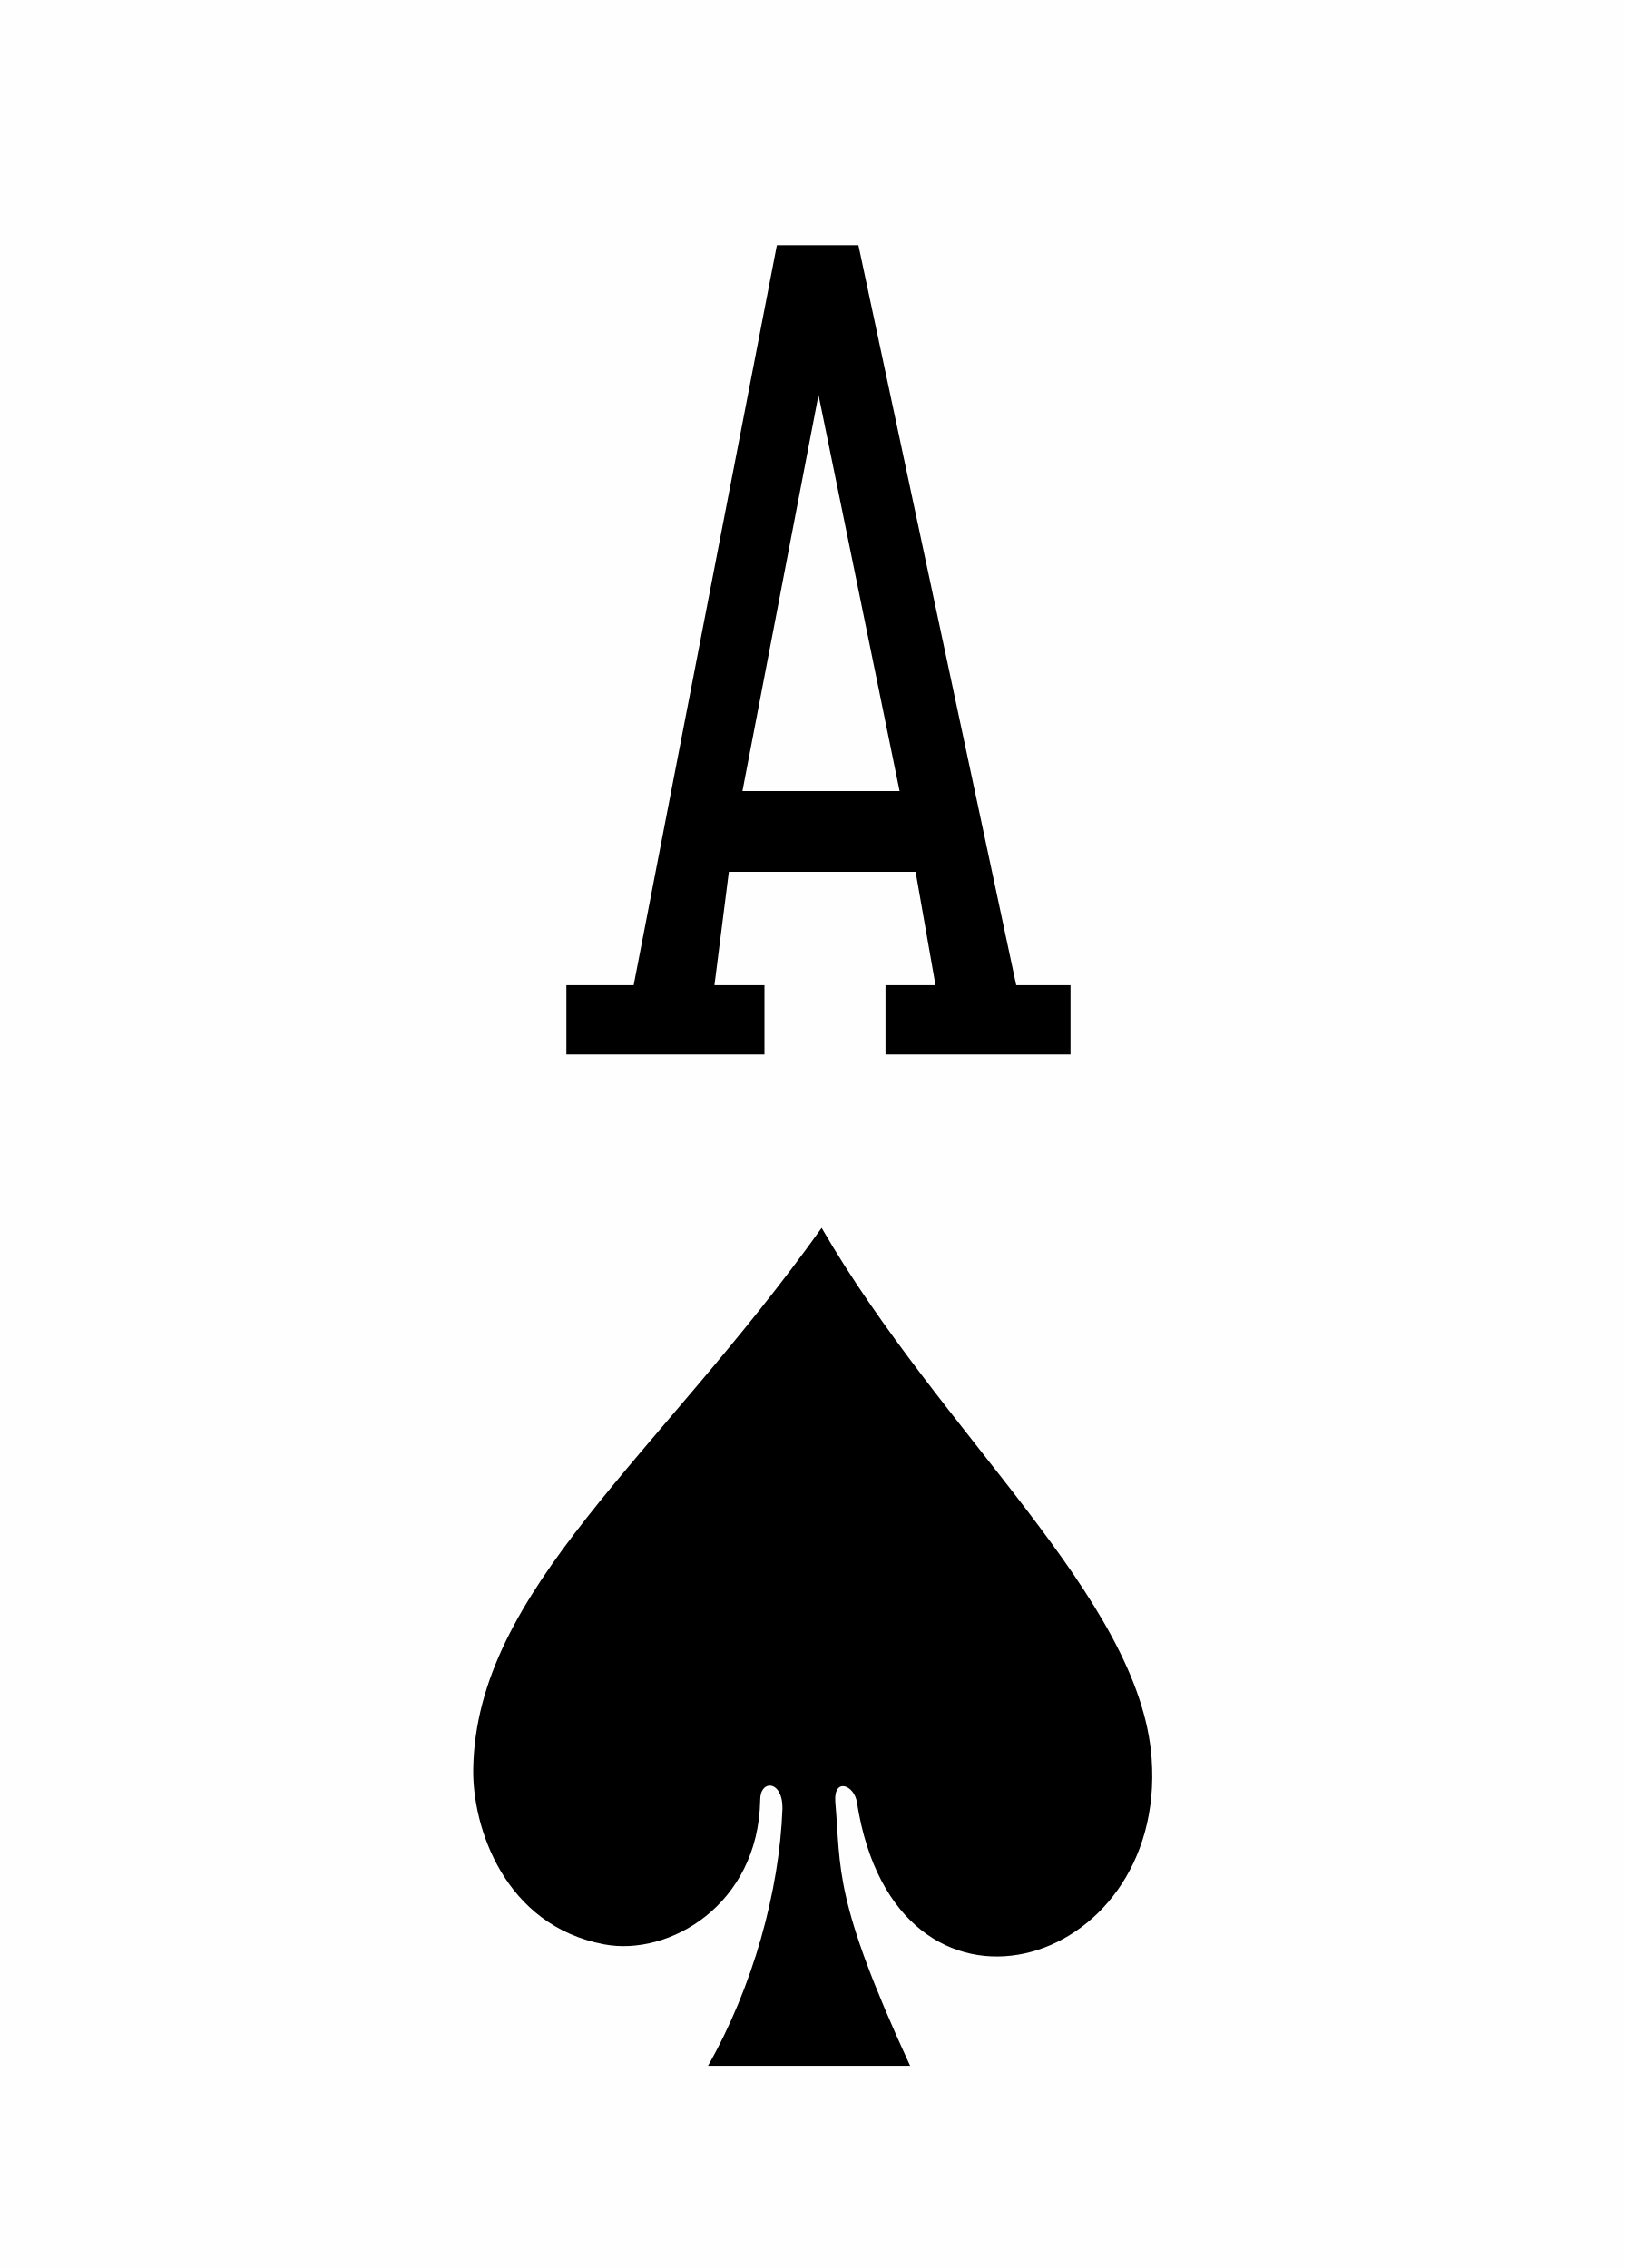
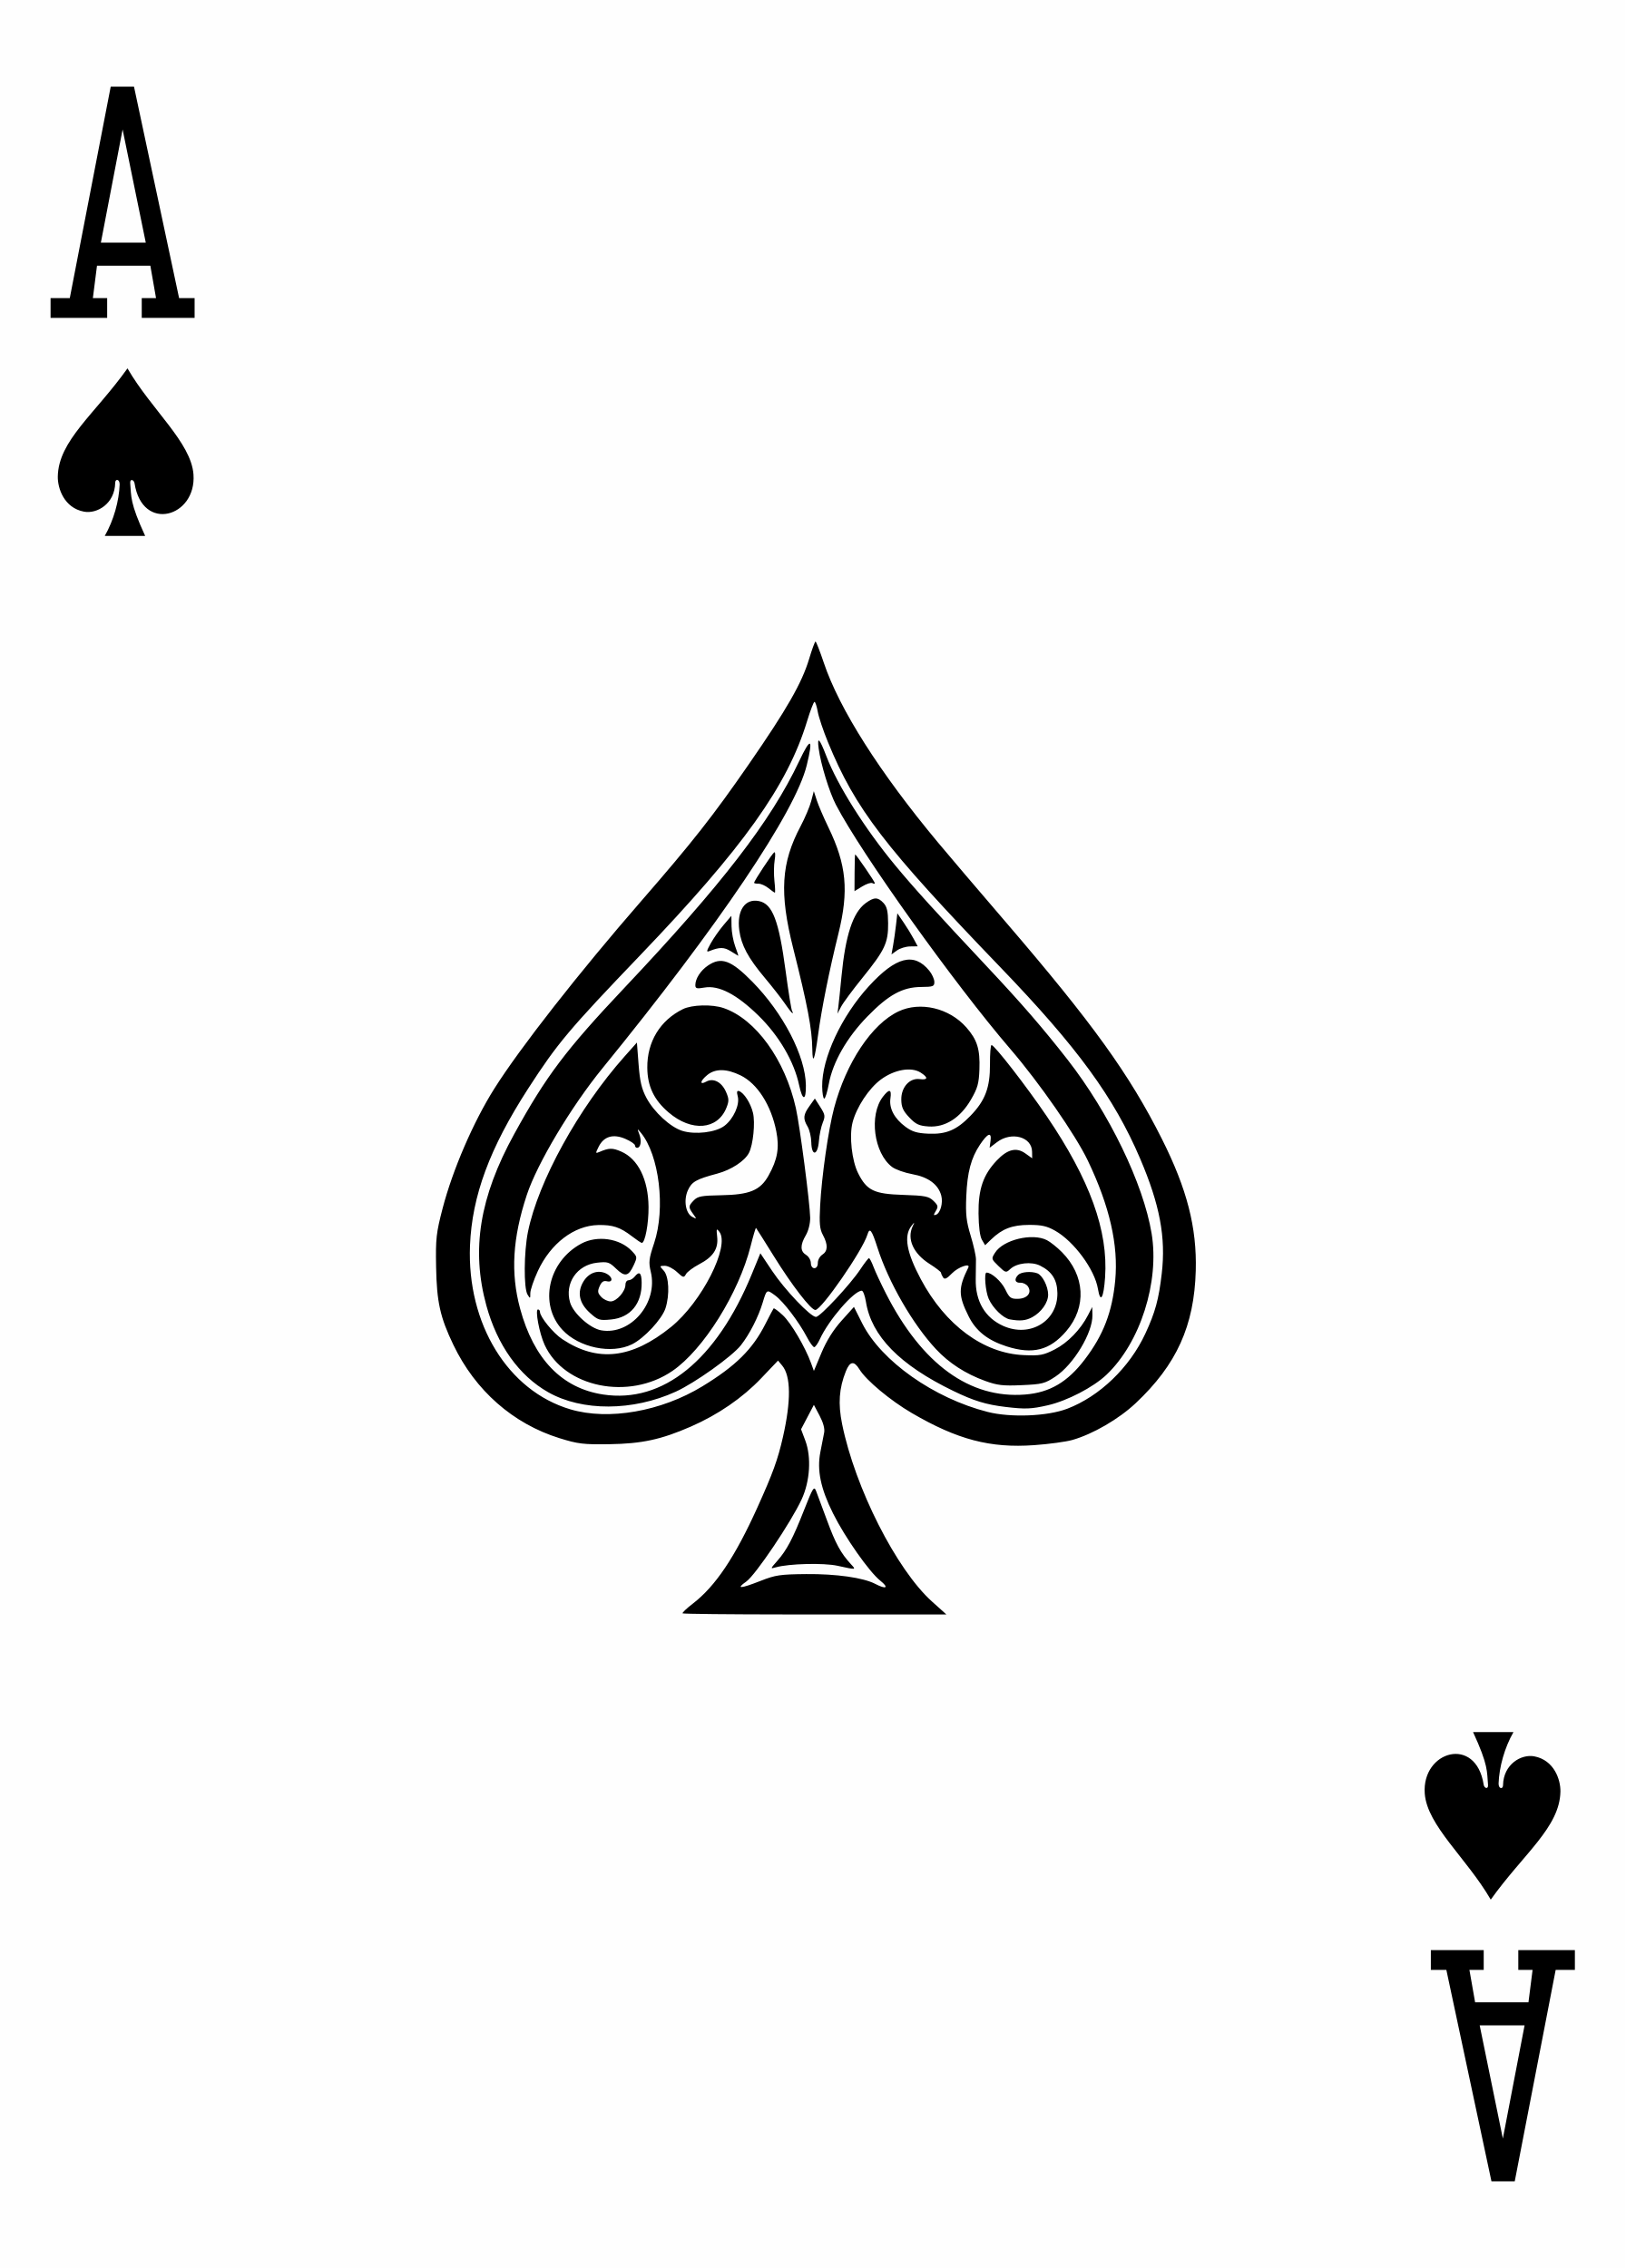
<svg xmlns="http://www.w3.org/2000/svg" xmlns:xlink="http://www.w3.org/1999/xlink" version="1.2" baseProfile="tiny" viewBox="0 0 225 314" width="225px" height="314px">
  <defs>
-     <style>
-             .maxi-card { display: none; }
-             @media (min-width: 75px) {
-                 .maxi-card { display: block; }
-                 .mini-card { display: none; }
-             }
-         </style>
    <path id="suit" d="M26.406,40.187c0.015-1.979-1.561-2.017-1.542-0.573c-0.133,7.257-6.311,10.83-10.799,9.982             c-6.92-1.307-9.129-8.129-9.062-12.148C5.205,25.046,17.775,15.9,29.116,0c8.311,14.351,22.028,25.623,22.839,36.717             c1.08,14.749-17.711,20.25-20.394,3.06c-0.173-1.214-1.613-1.759-1.501-0.063c0.408,4.711-0.171,6.674,5.179,18.287H21.252             C24.351,52.574,26.195,45.911,26.406,40.187L26.406,40.187z" />
    <path id="numeral" d="M0,32.008V29.27h2.661L8.325,0h3.224l6.242,29.27h2.147v2.738h-7.317V29.27h1.977l-0.787-4.484             H6.426l-0.57,4.484h1.978v2.738H0z M13.178,21.592L9.971,5.922l-3.008,15.67H13.178z" />
  </defs>
  <rect width="100%" height="100%" fill="#fefefe" />
-   <g class="mini-card">
-     <use xlink:href="#numeral" transform="matrix(3.5,0,0,3.5,78.4,33.95)" />
-     <use xlink:href="#suit" transform="matrix(2,0,0,2,55.5,170)" />
-   </g>
  <g class="maxi-card">
    <use xlink:href="#numeral" transform="matrix(1,0,0,1,7,12)" />
    <use xlink:href="#suit" transform="matrix(0.4,0,0,0.4,6,51)" />
    <use xlink:href="#numeral" transform="matrix(-1,0,0,-1,218,302)" />
    <use xlink:href="#suit" transform="matrix(-0.4,0,0,-0.4,218,263)" />
    <path d="M108.862,223.515c-7.825-0.004-14.295-0.072-14.376-0.15c-0.08-0.078,0.557-0.684,1.416-1.346             c3.131-2.41,5.828-6.428,8.939-13.312c2.139-4.732,2.828-6.631,3.538-9.762c1.137-5.008,1.101-8.438-0.106-9.883l-0.578-0.691             l-2.33,2.447c-2.59,2.721-5.961,5.039-9.722,6.684c-4.12,1.801-6.785,2.377-11.31,2.445c-3.568,0.053-4.336-0.039-6.887-0.834             c-6.438-2.004-11.655-6.594-14.693-12.93c-1.831-3.814-2.299-5.93-2.387-10.785c-0.072-3.93,0.014-4.693,0.906-8.117             c1.396-5.348,4.254-11.962,7.164-16.579c3.538-5.612,11.693-16.027,20.314-25.941c7.092-8.157,9.949-11.791,14.897-18.945             c5.265-7.611,7.354-11.261,8.351-14.582c0.399-1.328,0.798-2.415,0.887-2.415c0.088,0,0.604,1.319,1.146,2.932             c2.154,6.414,7.732,15.195,15.82,24.905c1.439,1.729,5.631,6.653,9.316,10.942c12.064,14.047,17.158,21.119,21.658,30.072             c3.484,6.932,4.859,12.275,4.695,18.248c-0.209,7.635-2.654,13.027-8.322,18.355c-2.334,2.195-5.914,4.275-8.76,5.088             c-0.881,0.25-3.262,0.574-5.293,0.717c-6.084,0.432-10.617-0.762-16.936-4.449c-2.963-1.73-6.312-4.525-7.238-6.039             c-0.748-1.225-1.32-1.146-1.883,0.256c-0.943,2.357-1.096,4.482-0.52,7.314c1.791,8.834,7.521,20.148,12.441,24.568l1.988,1.787             l-3.955,0.004C124.87,223.521,116.687,223.519,108.862,223.515L108.862,223.515z M121.853,218.843             c-1.543-1.232-4.885-5.992-6.539-9.312c-1.721-3.453-2.246-5.988-1.76-8.484c0.199-1.025,0.438-2.24,0.527-2.703             c0.105-0.537-0.121-1.379-0.629-2.342l-0.793-1.504l-0.887,1.691l-0.889,1.689l0.587,1.559c0.864,2.297,0.657,5.633-0.505,8.146             c-1.471,3.176-6.396,10.49-7.666,11.381c-1.485,1.041-0.825,1.008,2.006-0.104c2.039-0.801,2.69-0.898,6.291-0.932             c4.139-0.039,7.912,0.498,9.561,1.359C122.689,220.089,123.089,219.831,121.853,218.843z M115.919,216.777             c-1.912-0.418-6.729-0.297-8.514,0.213c-0.791,0.227-0.789,0.217,0.176-0.875c1.326-1.502,2.166-3.092,3.736-7.09             c1.209-3.074,1.365-3.318,1.649-2.596c0.173,0.439,0.86,2.283,1.526,4.1c1.168,3.178,1.893,4.506,3.299,6.033             C118.529,217.361,118.572,217.357,115.919,216.777z M147.726,195.038c4.477-1.707,8.627-5.699,10.811-10.393             c1.373-2.953,1.859-4.736,2.275-8.32c0.584-5.023-0.264-9.531-2.996-15.928c-3.611-8.456-8.686-15.408-19.291-26.43             c-16.123-16.756-20.119-21.97-23.912-31.208c-0.65-1.582-1.289-3.488-1.42-4.237c-0.132-0.749-0.335-1.357-0.452-1.351             c-0.116,0.007-0.581,1.223-1.033,2.704c-2.714,8.906-8.835,17.488-23.072,32.356c-9.925,10.364-11.469,12.202-15.538,18.498             c-5.314,8.223-7.764,14.84-8.039,21.719c-0.433,10.846,5.25,20.117,13.9,22.674c5.289,1.564,12.551,0.295,18.271-3.191             c4.596-2.803,6.936-5.115,8.705-8.604c0.568-1.119,1.086-2.1,1.149-2.178s0.64,0.348,1.281,0.945             c1.122,1.045,3.089,4.385,3.904,6.629l0.392,1.08l1.055-2.521c0.701-1.674,1.633-3.162,2.773-4.432l1.717-1.912l1.148,2.285             c2.619,5.215,9.928,10.371,17.373,12.258C139.909,196.288,144.986,196.083,147.726,195.038L147.726,195.038z M139.212,194.79             c-2.709-0.322-4.41-0.842-7.238-2.211c-7.434-3.6-11.354-7.602-12.113-12.365c-0.135-0.838-0.395-1.521-0.578-1.518             c-1.092,0.016-4.594,4.072-5.801,6.717c-0.273,0.6-0.623,1.092-0.776,1.094c-0.153,0.004-0.599-0.605-0.989-1.352             c-1.134-2.158-3.246-4.932-4.412-5.795c-1.178-0.869-1.174-0.873-1.732,0.986c-0.598,1.988-1.823,4.387-3.018,5.902             c-1.218,1.549-6.374,5.223-9.021,6.43c-5.946,2.709-12.95,2.738-17.656,0.07c-4.032-2.285-7.05-6.518-8.552-11.992             c-2.123-7.74-0.941-15.025,3.85-23.745c4.412-8.031,7.137-11.647,15.262-20.253c13.469-14.267,20.244-23.053,24.166-31.34             c1.63-3.444,1.992-3.268,1.07,0.521c-1.574,6.473-12.142,22.15-28.279,41.958c-4.35,5.338-9.035,13.186-10.473,17.539             c-1.973,5.98-2.259,10.797-0.932,15.721c1.889,7.002,5.789,11.043,11.495,11.91c8.277,1.258,15.681-4.74,20.583-16.672l1.184-2.883             l1.623,2.432c1.76,2.637,5.339,6.393,6.08,6.381c0.568-0.008,4.758-4.508,6.137-6.592c0.557-0.842,1.094-1.537,1.189-1.543             c0.098-0.006,0.379,0.527,0.625,1.188c0.246,0.658,1.025,2.328,1.73,3.711c4.994,9.793,11.615,14.596,19.273,13.98             c3.406-0.273,5.869-1.723,8.248-4.852c2.58-3.391,3.799-6.562,4.215-10.955c0.459-4.879-0.77-10.26-3.793-16.581             c-1.693-3.543-6.703-10.765-10.682-15.396c-7.777-9.053-20.65-27.077-24.186-33.866c-0.918-1.76-2.1-5.62-2.39-7.797             c-0.233-1.759,0.124-1.4,1.067,1.068c1.535,4.022,5.326,10.037,9.523,15.108c2.631,3.179,5.535,6.381,12.822,14.144             c4.695,5.002,7.67,8.441,11.039,12.761c5.762,7.391,10.498,17.184,11.637,24.066c1.111,6.717-1.572,15.123-6.248,19.564             c-1.824,1.732-5.447,3.615-8.133,4.227C142.745,195.081,141.941,195.115,139.212,194.79z M136.372,191.187             c-2.729-0.992-5.002-2.463-6.812-4.402c-3.217-3.449-6.564-9.254-8.094-14.033c-0.801-2.504-1.082-2.867-1.4-1.812             c-0.652,2.17-6.35,10.412-7.202,10.424c-0.604,0.008-3.241-3.41-5.753-7.457c-1.302-2.096-2.408-3.852-2.459-3.9             c-0.052-0.051-0.388,1.076-0.747,2.504c-1.642,6.523-6.544,14.355-10.819,17.287c-6.033,4.135-14.975,2.312-17.7-3.609             c-0.726-1.578-1.347-4.887-0.917-4.895c0.146-0.002,0.27,0.145,0.271,0.324c0.011,0.715,1.842,2.959,3.09,3.785             c4.893,3.248,9.613,2.719,15.056-1.686c4.255-3.443,8.195-11.211,6.687-13.182c-0.391-0.512-0.425-0.432-0.301,0.691             c0.185,1.67-0.543,2.783-2.486,3.805c-0.84,0.441-1.666,1.059-1.836,1.373c-0.283,0.523-0.385,0.5-1.244-0.299             c-0.516-0.479-1.277-0.865-1.691-0.859c-0.744,0.012-0.746,0.023-0.146,0.666c0.729,0.783,0.853,3.336,0.253,5.205             c-0.483,1.506-2.943,4.158-4.633,4.994c-2.834,1.404-7.34,0.473-9.633-1.992c-3.287-3.529-1.997-9.455,2.597-11.936             c2.206-1.191,5.337-0.742,6.995,1.004c0.777,0.818,0.783,0.859,0.271,1.975c-0.716,1.561-1.221,1.662-2.434,0.484             c-0.951-0.922-1.17-0.99-2.641-0.826c-2.785,0.309-4.508,2.846-3.734,5.496c0.444,1.52,2.77,3.6,4.322,3.867             c4.076,0.701,7.885-3.797,6.854-8.094c-0.32-1.34-0.268-1.801,0.463-3.986c1.6-4.793,0.704-12.203-1.847-15.287             c-0.505-0.609-0.513-0.6-0.198,0.242c0.34,0.91,0.18,1.848-0.316,1.855c-0.158,0.003-0.29-0.147-0.293-0.333             c-0.002-0.186-0.607-0.596-1.342-0.912c-1.678-0.721-2.969-0.34-3.68,1.085c-0.464,0.932-0.459,0.97,0.102,0.73             c1.33-0.568,1.8-0.578,3.006-0.055c2.34,1.013,3.75,3.859,3.791,7.656c0.025,2.295-0.477,4.988-0.931,4.994             c-0.094,0.002-0.719-0.418-1.39-0.934c-1.615-1.24-2.633-1.578-4.635-1.541c-3.344,0.064-6.596,2.543-8.369,6.377             c-0.573,1.24-1.041,2.621-1.041,3.068c0.003,0.773-0.016,0.781-0.387,0.176c-0.537-0.879-0.501-5.9,0.062-8.678             c1.418-6.986,6.993-17.113,13.367-24.278l1.715-1.929l0.232,3.024c0.182,2.371,0.416,3.372,1.084,4.632             c1.041,1.959,3.31,4.051,4.953,4.566c1.797,0.563,4.641,0.225,5.848-0.695c1.256-0.957,2.146-2.936,1.84-4.084             c-0.162-0.604-0.111-0.815,0.17-0.727c0.682,0.217,1.616,1.668,1.939,3.014c0.33,1.372,0.023,4.422-0.558,5.547             s-2.452,2.35-4.376,2.865c-2.935,0.785-3.535,1.123-4.07,2.299c-0.627,1.373-0.323,3.219,0.608,3.699             c0.627,0.324,0.632,0.309,0.117-0.402c-0.683-0.945-0.676-1.102,0.091-1.893c0.545-0.561,1.066-0.658,3.766-0.705             c3.959-0.068,5.432-0.676,6.57-2.713c1.248-2.229,1.531-3.841,1.08-6.136c-0.713-3.62-2.622-6.612-4.943-7.745             c-1.932-0.943-3.484-0.963-4.6-0.06c-1.01,0.819-1.113,1.456-0.149,0.921c0.979-0.543,2.14,0.063,2.733,1.428             c0.419,0.963,0.426,1.268,0.055,2.195c-1.229,3.068-4.824,3.359-8,0.647c-2.029-1.733-2.929-3.621-2.952-6.194             c-0.032-3.587,1.769-6.554,4.923-8.108c1.256-0.619,4.043-0.694,5.635-0.151c4.443,1.515,8.515,7.152,10.008,13.855             c0.553,2.482,1.951,13.203,1.979,15.174c0.012,0.801-0.24,1.811-0.606,2.432c-0.794,1.348-0.781,2.219,0.042,2.717             c0.355,0.215,0.652,0.719,0.658,1.117c0.007,0.432,0.207,0.723,0.494,0.719c0.285-0.004,0.477-0.301,0.471-0.732             c-0.006-0.4,0.275-0.91,0.625-1.137c0.773-0.5,0.799-1.387,0.076-2.732c-0.439-0.822-0.511-1.574-0.379-4.076             c0.209-4.004,1.137-10.504,1.926-13.481c1.67-6.302,5.23-11.649,8.918-13.391c3.006-1.418,7.021-0.473,9.389,2.21             c1.504,1.707,1.914,3.015,1.814,5.807c-0.07,1.965-0.252,2.612-1.178,4.203c-1.475,2.539-3.578,3.869-5.867,3.709             c-1.326-0.094-1.766-0.3-2.67-1.257c-0.852-0.903-1.086-1.421-1.1-2.45c-0.027-1.72,1.148-3.033,2.547-2.85             c1.16,0.153,1.211-0.219,0.123-0.909c-1.297-0.822-3.629-0.412-5.496,0.966c-1.66,1.226-3.381,3.84-3.922,5.957             c-0.475,1.865-0.098,5.285,0.775,7.021c1.201,2.391,2.199,2.869,6.24,2.996c3.033,0.098,3.537,0.197,4.186,0.826             c0.645,0.625,0.686,0.801,0.326,1.396c-0.34,0.562-0.338,0.654,0.014,0.531c0.617-0.215,1.012-1.643,0.738-2.666             c-0.41-1.531-1.791-2.557-3.98-2.951c-1.092-0.197-2.367-0.652-2.836-1.01c-2.516-1.918-3.201-7.166-1.268-9.701             c0.881-1.154,1.24-1.082,1.049,0.215c-0.203,1.381,0.545,2.791,2.08,3.926c0.922,0.682,1.605,0.89,3.148,0.959             c2.484,0.113,3.934-0.498,5.838-2.46c2.051-2.112,2.734-3.918,2.715-7.159c-0.01-1.456,0.086-2.65,0.213-2.654             c0.398-0.008,4.82,5.691,7.639,9.848c5.979,8.811,8.529,15.859,8.08,22.324c-0.203,2.91-0.65,3.631-0.988,1.59             c-0.441-2.676-3.311-6.574-5.926-8.055c-1.133-0.643-1.877-0.809-3.6-0.805c-2.338,0.004-3.721,0.531-5.246,2.002l-0.844,0.811             l-0.441-0.748c-0.281-0.479-0.453-1.795-0.473-3.643c-0.035-3.369,0.646-5.354,2.518-7.334c1.484-1.569,2.723-1.875,3.971-0.98             l0.939,0.672l-0.016-0.924c-0.029-2.062-2.871-2.824-4.865-1.305l-1.012,0.771l0.129-0.973c0.166-1.264-0.389-1.061-1.457,0.533             c-1.24,1.854-1.768,3.834-1.902,7.154c-0.104,2.527,0.002,3.471,0.607,5.455c0.402,1.32,0.734,2.797,0.734,3.283             c0.002,0.486-0.014,1.715-0.033,2.732c-0.061,3.064,1.295,5.365,3.82,6.486c3.719,1.648,7.543-0.682,7.484-4.561             c-0.025-1.82-0.754-2.975-2.387-3.787c-1.207-0.604-3.23-0.379-4.127,0.457c-0.602,0.561-0.656,0.547-1.641-0.406             c-1.002-0.975-1.01-1.002-0.471-1.85c1.133-1.789,5.145-2.76,7.166-1.736c0.482,0.244,1.418,0.988,2.08,1.656             c3.209,3.23,3.457,7.607,0.619,10.93c-2.285,2.676-4.652,3.281-8.277,2.121c-2.611-0.838-4.234-2.123-5.254-4.168             c-1.436-2.881-1.443-3.914-0.043-6.734c0.342-0.691-1.402-0.084-2.24,0.779c-0.742,0.766-1.037,0.902-1.248,0.58             c-0.15-0.23-0.277-0.521-0.283-0.648c-0.004-0.125-0.723-0.68-1.596-1.232c-2.232-1.416-3.148-3.436-2.344-5.17             c0.318-0.682,0.312-0.686-0.162-0.076c-1.078,1.389-0.678,3.648,1.305,7.371c3.393,6.371,8.678,10.271,14.246,10.51             c2.254,0.098,2.711,0.014,4.277-0.781c1.801-0.914,3.588-2.754,4.617-4.75l0.584-1.133l0.027,1.123             c0.061,2.418-2.598,6.84-5.113,8.508c-1.471,0.975-1.832,1.066-4.666,1.191C138.847,191.89,138.054,191.798,136.372,191.187             L136.372,191.187z M139.781,182.665c-0.922-0.164-2.359-1.568-2.926-2.855c-0.449-1.021-0.664-3.615-0.299-3.621             c0.693-0.01,2.061,1.213,2.6,2.328c0.564,1.166,0.764,1.318,1.727,1.303c1.311-0.02,1.99-0.84,1.412-1.707             c-0.203-0.307-0.676-0.541-1.051-0.521c-0.75,0.039-0.898-0.477-0.311-1.082c0.408-0.42,1.797-0.539,2.648-0.225             c0.707,0.258,1.488,1.781,1.506,2.932c0.016,1.107-0.941,2.469-2.215,3.152C141.982,182.845,141.2,182.921,139.781,182.665             L139.781,182.665z M81.677,181.784c-1.507-1.35-1.824-2.855-0.919-4.354c0.723-1.193,1.942-1.646,3.085-1.146             c0.959,0.42,1.094,1.334,0.162,1.105c-0.461-0.113-0.736,0.076-1.004,0.686c-0.311,0.711-0.275,0.943,0.223,1.479             c0.326,0.35,0.922,0.631,1.322,0.625c0.823-0.014,2.042-1.41,2.029-2.324c-0.006-0.33,0.189-0.602,0.434-0.605             c0.242-0.004,0.619-0.227,0.835-0.494c0.653-0.812,0.956-0.564,0.976,0.799c0.044,2.932-1.549,4.863-4.225,5.125             C82.984,182.837,82.781,182.775,81.677,181.784L81.677,181.784z M112.301,158.152c-0.017-0.751-0.243-1.724-0.503-2.162             c-0.662-1.119-0.617-1.645,0.244-2.848l0.752-1.053l0.75,1.173c0.674,1.056,0.709,1.272,0.34,2.179             c-0.225,0.553-0.463,1.693-0.529,2.535C113.196,160.001,112.347,160.144,112.301,158.152L112.301,158.152z M110.614,150.224             c-0.694-3.271-2.796-6.859-5.647-9.639c-3.009-2.935-5.472-4.208-7.463-3.858c-1.062,0.186-1.254,0.133-1.252-0.347             c0.005-0.893,0.723-2.007,1.738-2.698c1.842-1.254,3.201-0.761,6.139,2.224c4.287,4.357,7.363,10.301,7.424,14.342             C111.585,152.456,111.085,152.443,110.614,150.224L110.614,150.224z M113.808,150.415c-0.051-3.896,2.668-9.733,6.467-13.881             c3.742-4.089,6.26-4.729,8.367-2.13c0.377,0.464,0.689,1.154,0.693,1.534c0.01,0.628-0.156,0.692-1.836,0.707             c-2.582,0.023-4.512,1.084-7.441,4.094c-2.832,2.908-4.779,6.311-5.33,9.316c-0.205,1.122-0.492,2.042-0.637,2.044             C113.948,152.103,113.82,151.344,113.808,150.415L113.808,150.415z M112.442,145.249c-0.042-2.815-0.654-6.043-2.649-13.976             c-1.926-7.651-1.673-11.795,1.03-16.891c0.601-1.131,1.257-2.684,1.46-3.451l0.369-1.394l0.416,1.279             c0.229,0.703,0.945,2.374,1.594,3.712c2.521,5.211,2.859,8.796,1.393,14.732c-1.279,5.178-2.322,10.367-2.816,14.025             C112.765,146.79,112.476,147.505,112.442,145.249z M108.654,138.949c-0.498-0.729-1.755-2.338-2.792-3.574             c-2.306-2.749-3.254-4.514-3.528-6.573c-0.365-2.734,0.787-4.444,2.728-4.048c1.874,0.383,2.753,2.688,3.685,9.674             c0.385,2.878,0.787,5.37,0.894,5.538c0.107,0.168,0.134,0.306,0.058,0.308C109.622,140.275,109.153,139.678,108.654,138.949             L108.654,138.949z M116.046,139.375c0.068-0.531,0.264-2.414,0.434-4.184c0.549-5.71,1.584-8.86,3.336-10.146             c1.174-0.862,1.697-0.869,2.479-0.029c0.484,0.52,0.627,1.143,0.641,2.803c0.025,2.713-0.443,3.71-3.547,7.55             c-1.348,1.667-2.68,3.467-2.959,4.002l-0.508,0.972L116.046,139.375z M101.152,131.694c-0.918-0.577-1.543-0.584-2.914-0.035             c-0.486,0.195-0.469,0.059,0.139-1.045c0.385-0.698,1.186-1.843,1.781-2.544l1.082-1.275l0.021,1.459             c0.012,0.802,0.241,2.052,0.51,2.777c0.268,0.726,0.457,1.309,0.42,1.296C102.156,132.315,101.687,132.03,101.152,131.694             L101.152,131.694z M123.628,130.876c0.123-0.692,0.307-1.973,0.404-2.846l0.18-1.587l0.854,1.25             c0.471,0.688,1.104,1.717,1.408,2.287l0.555,1.036l-1.061,0.016c-0.584,0.009-1.398,0.26-1.812,0.559l-0.752,0.543L123.628,130.876z             M106.368,122.958c-0.422-0.341-1.041-0.616-1.375-0.611s-0.607-0.053-0.608-0.129c-0.004-0.246,2.494-4.029,2.78-4.212             c0.155-0.099,0.185,0.384,0.066,1.088c-0.117,0.696-0.131,1.994-0.032,2.884s0.126,1.615,0.059,1.61             C107.192,123.583,106.791,123.299,106.368,122.958L106.368,122.958z M118.294,120.836c0.006-1.398,0.043-2.542,0.08-2.544             c0.129-0.005,2.721,3.779,2.723,3.977c0.002,0.108-0.146,0.107-0.332-0.003c-0.184-0.11-0.818,0.095-1.41,0.456l-1.074,0.656             L118.294,120.836z" />
  </g>
</svg>
